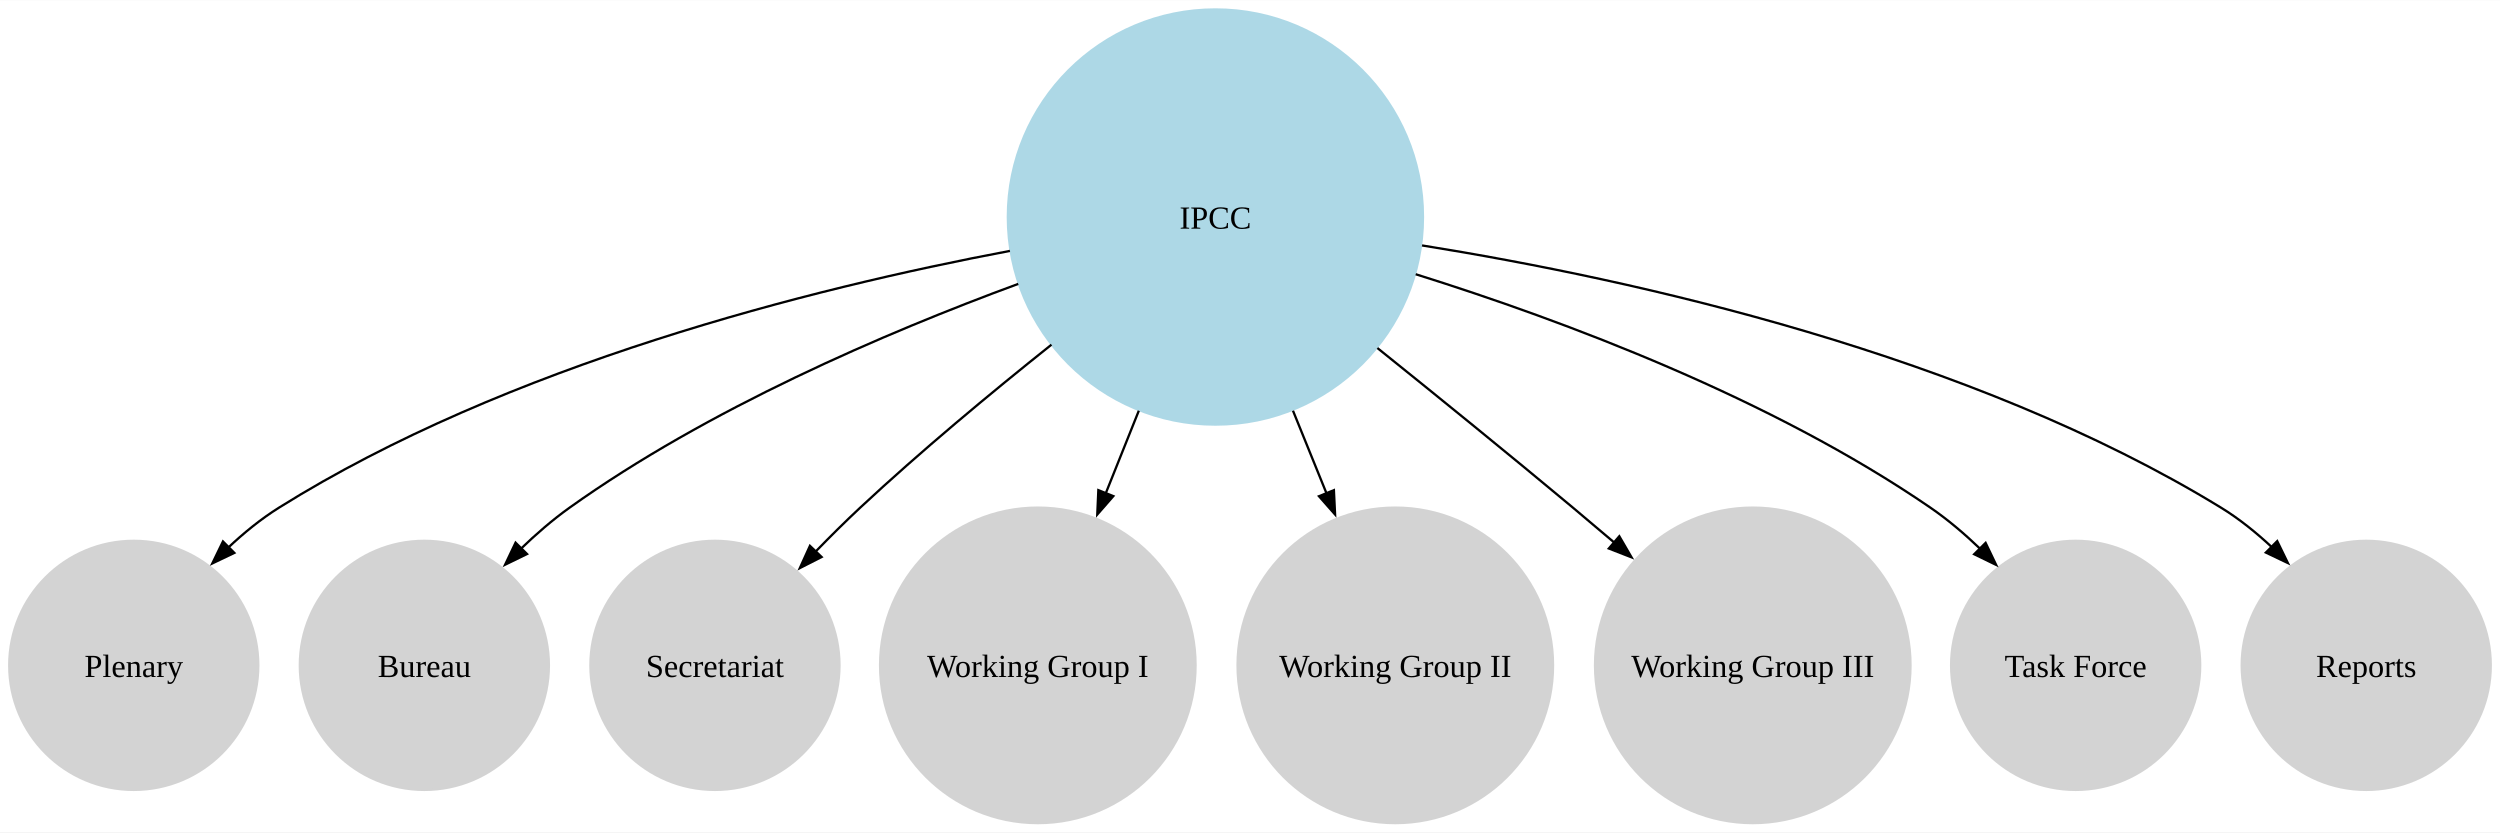
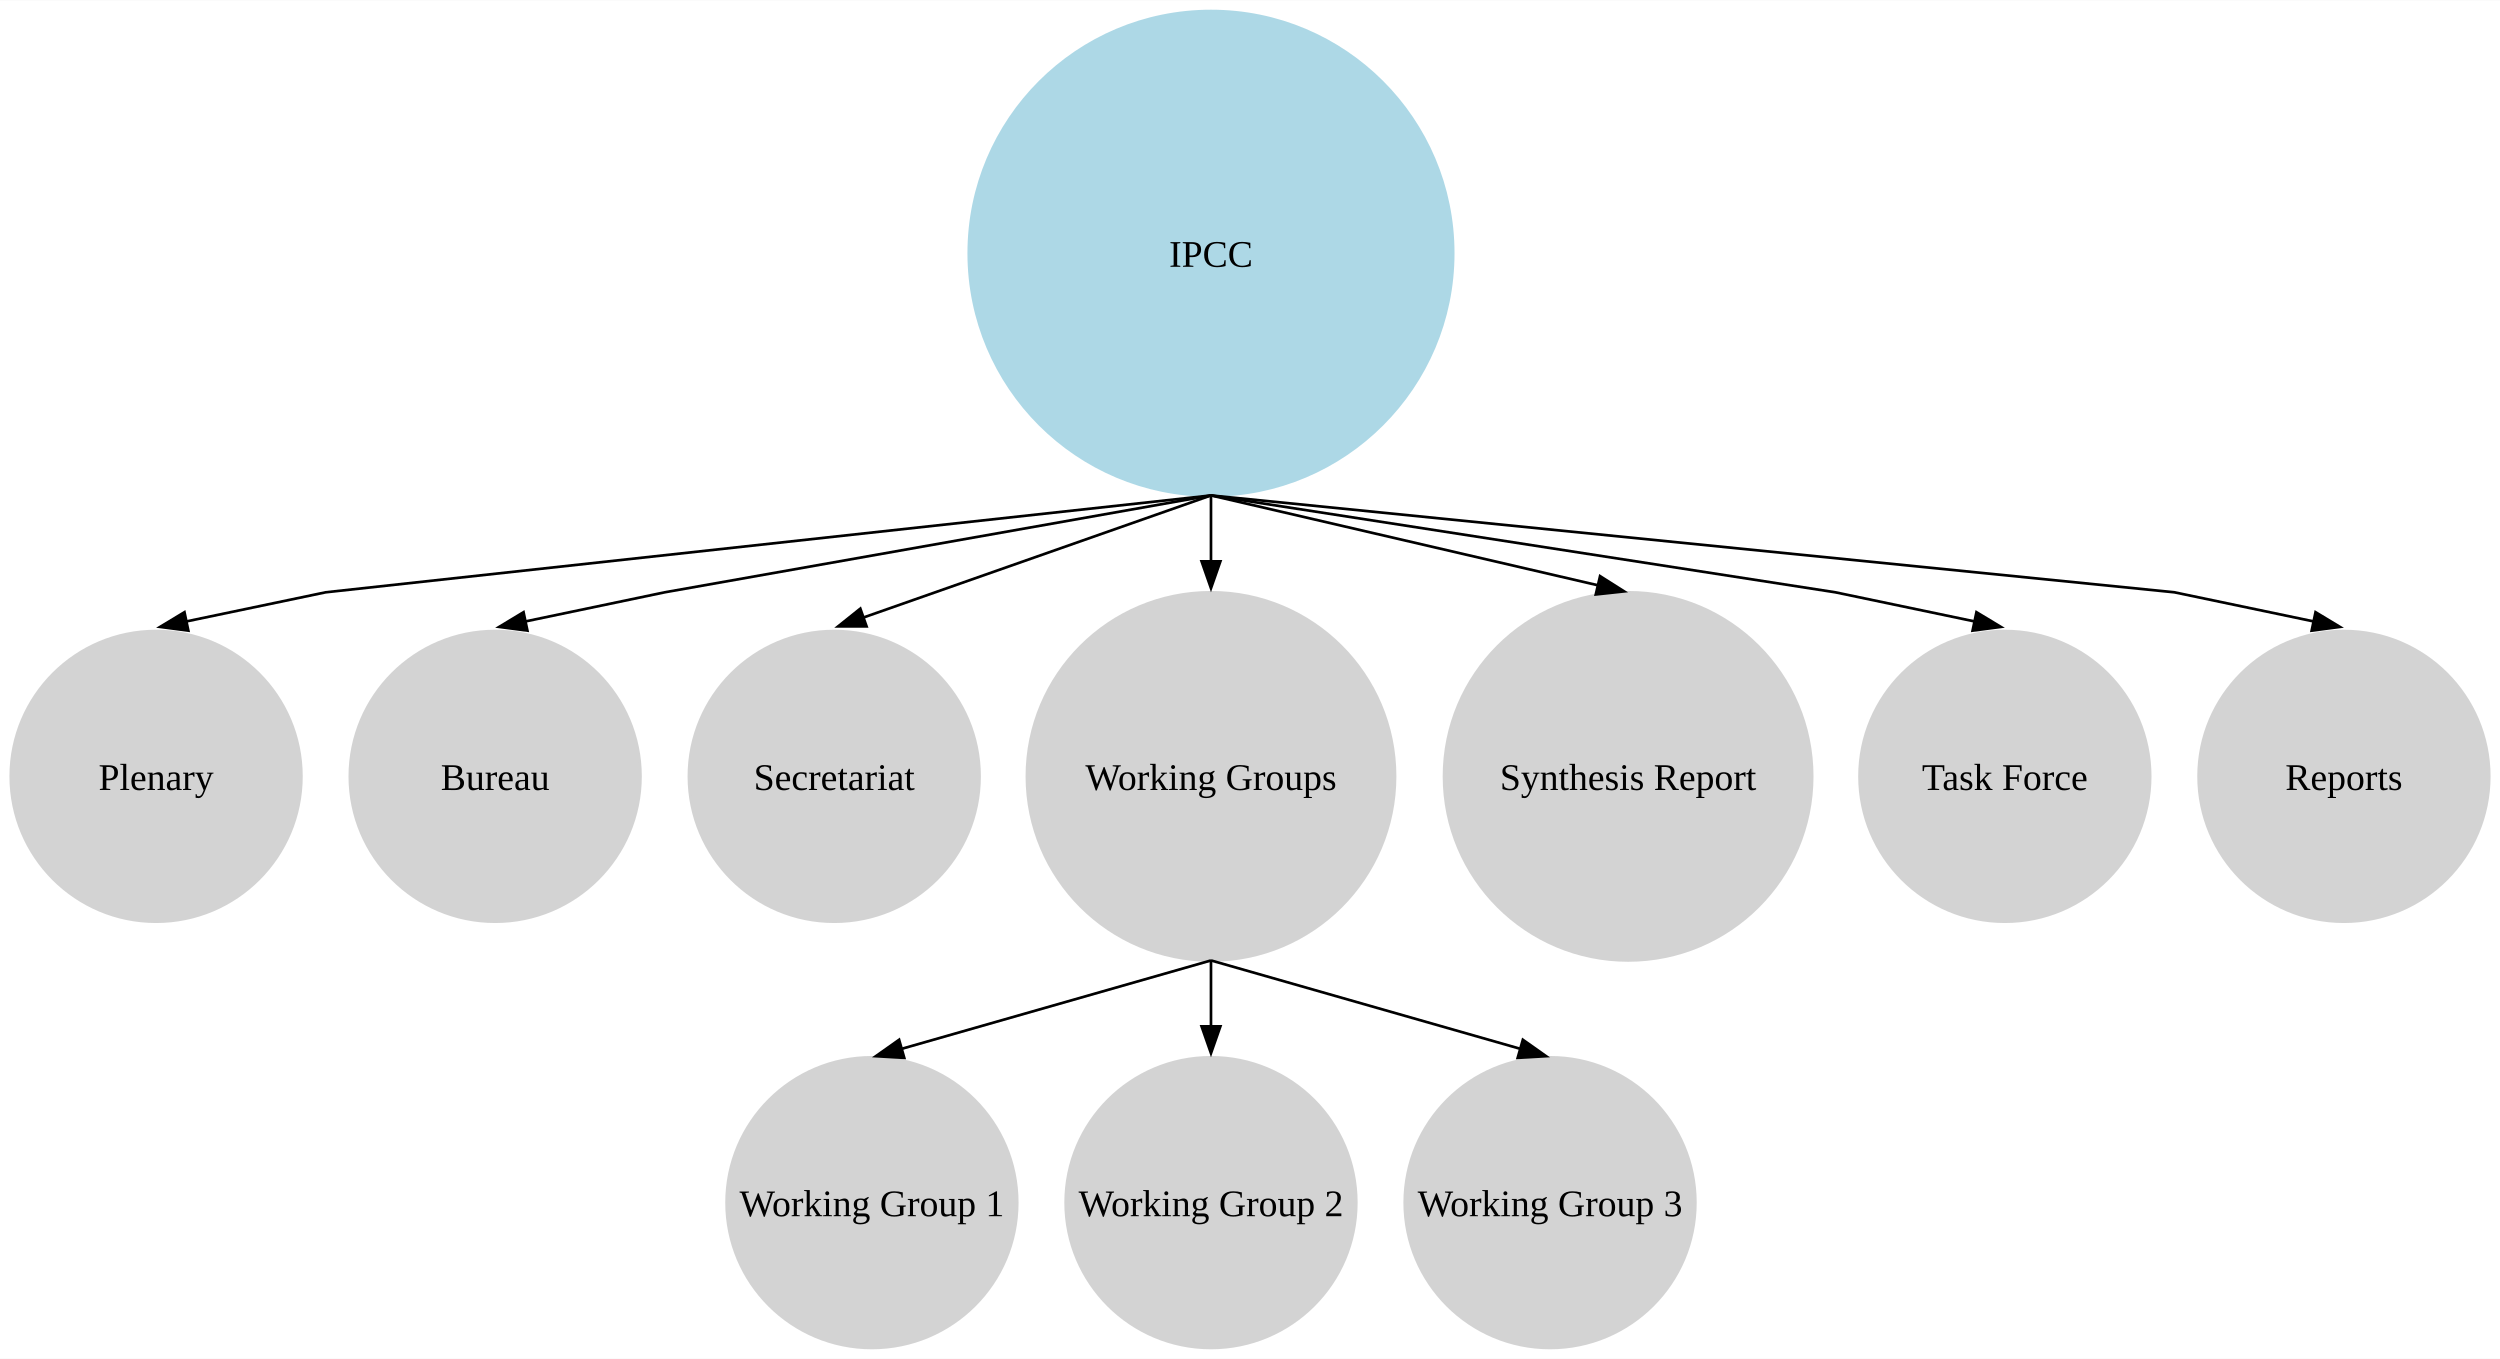
- <svg xmlns="http://www.w3.org/2000/svg" xmlns:xlink="http://www.w3.org/1999/xlink" width="1084pt" height="361pt" viewBox="0.00 0.00 1084.00 360.80">
-   <g id="graph0" class="graph" transform="scale(1 1) rotate(0) translate(4 356.8)">
-     <polygon fill="white" stroke="none" points="-4,4 -4,-356.8 1080,-356.8 1080,4 -4,4" />
+ <svg xmlns="http://www.w3.org/2000/svg" xmlns:xlink="http://www.w3.org/1999/xlink" width="929pt" height="505pt" viewBox="0.00 0.00 929.00 504.80">
+   <g id="graph0" class="graph" transform="scale(1 1) rotate(0) translate(4 500.8)">
+     <polygon fill="white" stroke="none" points="-4,4 -4,-500.8 925,-500.8 925,4 -4,4" />
    <g id="node1" class="node">
      <g id="a_node1">
        <a xlink:href="https://www.ipcc.ch/" xlink:title="IPCC">
-           <ellipse fill="lightblue" stroke="lightblue" cx="523" cy="-262.8" rx="90" ry="90" />
-           <text text-anchor="middle" x="523" y="-257.75" font-family="Times New Roman,serif" font-size="14.00">IPCC</text>
+           <ellipse fill="lightblue" stroke="lightblue" cx="446" cy="-406.8" rx="90" ry="90" />
+           <text text-anchor="middle" x="446" y="-401.75" font-family="Times New Roman,serif" font-size="14.00">IPCC</text>
        </a>
      </g>
    </g>
    <g id="node2" class="node">
      <g id="a_node2">
        <a xlink:href="https://www.ipcc.ch/about/plenary/" xlink:title="Plenary">
-           <ellipse fill="lightgrey" stroke="lightgrey" cx="54" cy="-68.4" rx="54" ry="54" />
-           <text text-anchor="middle" x="54" y="-63.35" font-family="Times New Roman,serif" font-size="14.00">Plenary</text>
+           <ellipse fill="lightgrey" stroke="lightgrey" cx="54" cy="-212.4" rx="54" ry="54" />
+           <text text-anchor="middle" x="54" y="-207.35" font-family="Times New Roman,serif" font-size="14.00">Plenary</text>
        </a>
      </g>
    </g>
    <g id="edge1" class="edge">
-       <path fill="none" stroke="black" d="M433.9,-248.11C347.71,-231.83 215.95,-198.69 117,-136.8 109.19,-131.92 101.71,-125.83 94.81,-119.32" />
-       <polygon fill="black" stroke="black" points="97.61,-117.17 88.06,-112.6 92.68,-122.13 97.61,-117.17" />
+       <path fill="none" stroke="black" d="M446,-316.8C446,-316.8 117,-280.8 117,-280.8 117,-280.8 83.38,-273.77 65.26,-269.98" />
+       <polygon fill="black" stroke="black" points="65.99,-266.56 55.48,-267.94 64.55,-273.41 65.99,-266.56" />
    </g>
    <g id="node3" class="node">
      <g id="a_node3">
        <a xlink:href="https://www.ipcc.ch/about/bureau/" xlink:title="Bureau">
-           <ellipse fill="lightgrey" stroke="lightgrey" cx="180" cy="-68.4" rx="54" ry="54" />
-           <text text-anchor="middle" x="180" y="-63.35" font-family="Times New Roman,serif" font-size="14.00">Bureau</text>
+           <ellipse fill="lightgrey" stroke="lightgrey" cx="180" cy="-212.4" rx="54" ry="54" />
+           <text text-anchor="middle" x="180" y="-207.35" font-family="Times New Roman,serif" font-size="14.00">Bureau</text>
        </a>
      </g>
    </g>
    <g id="edge2" class="edge">
-       <path fill="none" stroke="black" d="M437.5,-233.8C379.5,-212.45 302.81,-179.46 243,-136.8 235.6,-131.52 228.38,-125.27 221.62,-118.73" />
-       <polygon fill="black" stroke="black" points="224.52,-116.68 215,-112.04 219.55,-121.61 224.52,-116.68" />
+       <path fill="none" stroke="black" d="M446,-316.8C446,-316.8 243,-280.8 243,-280.8 243,-280.8 209.38,-273.77 191.26,-269.98" />
+       <polygon fill="black" stroke="black" points="191.99,-266.56 181.48,-267.94 190.55,-273.41 191.99,-266.56" />
    </g>
    <g id="node4" class="node">
      <g id="a_node4">
        <a xlink:href="https://www.ipcc.ch/about/secretariat/" xlink:title="Secretariat">
-           <ellipse fill="lightgrey" stroke="lightgrey" cx="306" cy="-68.4" rx="54" ry="54" />
-           <text text-anchor="middle" x="306" y="-63.35" font-family="Times New Roman,serif" font-size="14.00">Secretariat</text>
+           <ellipse fill="lightgrey" stroke="lightgrey" cx="306" cy="-212.4" rx="54" ry="54" />
+           <text text-anchor="middle" x="306" y="-207.35" font-family="Times New Roman,serif" font-size="14.00">Secretariat</text>
        </a>
      </g>
    </g>
    <g id="edge3" class="edge">
-       <path fill="none" stroke="black" d="M451.91,-207.45C425.23,-186.19 395.07,-161.11 369,-136.8 362.58,-130.81 356.01,-124.29 349.66,-117.75" />
-       <polygon fill="black" stroke="black" points="352.25,-115.39 342.81,-110.58 347.19,-120.23 352.25,-115.39" />
+       <path fill="none" stroke="black" d="M446,-316.8C446,-316.8 349.08,-282.76 316.52,-271.32" />
+       <polygon fill="black" stroke="black" points="318.02,-268.14 307.43,-268.13 315.7,-274.74 318.02,-268.14" />
    </g>
    <g id="node5" class="node">
      <g id="a_node5">
-         <a xlink:href="https://www.ipcc.ch/working-group/wg1/" xlink:title="Working Group I">
-           <ellipse fill="lightgrey" stroke="lightgrey" cx="446" cy="-68.4" rx="68.4" ry="68.4" />
-           <text text-anchor="middle" x="446" y="-63.35" font-family="Times New Roman,serif" font-size="14.00">Working Group I</text>
+         <a xlink:href="https://www.ipcc.ch/working-groups/" xlink:title="Working Groups">
+           <ellipse fill="lightgrey" stroke="lightgrey" cx="446" cy="-212.4" rx="68.4" ry="68.4" />
+           <text text-anchor="middle" x="446" y="-207.35" font-family="Times New Roman,serif" font-size="14.00">Working Groups</text>
        </a>
      </g>
    </g>
    <g id="edge4" class="edge">
-       <path fill="none" stroke="black" d="M489.79,-178.81C485.02,-166.9 480.14,-154.71 475.45,-142.99" />
-       <polygon fill="black" stroke="black" points="478.74,-141.78 471.77,-133.79 472.24,-144.38 478.74,-141.78" />
+       <path fill="none" stroke="black" d="M446,-316.8C446,-316.8 446,-302.74 446,-292.19" />
+       <polygon fill="black" stroke="black" points="449.5,-292.31 446,-282.31 442.5,-292.31 449.5,-292.31" />
    </g>
    <g id="node6" class="node">
      <g id="a_node6">
-         <a xlink:href="https://www.ipcc.ch/working-group/wg2/" xlink:title="Working Group II">
-           <ellipse fill="lightgrey" stroke="lightgrey" cx="601" cy="-68.4" rx="68.4" ry="68.4" />
-           <text text-anchor="middle" x="601" y="-63.35" font-family="Times New Roman,serif" font-size="14.00">Working Group II</text>
+         <a xlink:href="https://www.ipcc.ch/synthesis-report/" xlink:title="Synthesis Report">
+           <ellipse fill="lightgrey" stroke="lightgrey" cx="601" cy="-212.4" rx="68.4" ry="68.4" />
+           <text text-anchor="middle" x="601" y="-207.35" font-family="Times New Roman,serif" font-size="14.00">Synthesis Report</text>
        </a>
      </g>
    </g>
    <g id="edge5" class="edge">
-       <path fill="none" stroke="black" d="M556.64,-178.81C561.47,-166.9 566.42,-154.71 571.17,-142.99" />
-       <polygon fill="black" stroke="black" points="574.38,-144.37 574.9,-133.79 567.9,-141.74 574.38,-144.37" />
+       <path fill="none" stroke="black" d="M446,-316.8C446,-316.8 554.31,-291.64 589.85,-283.39" />
+       <polygon fill="black" stroke="black" points="590.58,-286.81 599.53,-281.14 588.99,-280 590.58,-286.81" />
    </g>
    <g id="node7" class="node">
      <g id="a_node7">
-         <a xlink:href="https://www.ipcc.ch/working-group/wg3/" xlink:title="Working Group III">
-           <ellipse fill="lightgrey" stroke="lightgrey" cx="756" cy="-68.4" rx="68.4" ry="68.4" />
-           <text text-anchor="middle" x="756" y="-63.35" font-family="Times New Roman,serif" font-size="14.00">Working Group III</text>
+         <a xlink:href="https://www.ipcc.ch/taskforce/" xlink:title="Task Force">
+           <ellipse fill="lightgrey" stroke="lightgrey" cx="741" cy="-212.4" rx="54" ry="54" />
+           <text text-anchor="middle" x="741" y="-207.35" font-family="Times New Roman,serif" font-size="14.00">Task Force</text>
        </a>
      </g>
    </g>
    <g id="edge6" class="edge">
-       <path fill="none" stroke="black" d="M593.24,-205.99C619.94,-184.55 650.53,-159.73 678,-136.8 683.95,-131.83 690.12,-126.62 696.26,-121.38" />
-       <polygon fill="black" stroke="black" points="698.13,-124.39 703.45,-115.23 693.58,-119.07 698.13,-124.39" />
+       <path fill="none" stroke="black" d="M446,-316.8C446,-316.8 678,-280.8 678,-280.8 678,-280.8 711.62,-273.77 729.74,-269.98" />
+       <polygon fill="black" stroke="black" points="730.45,-273.41 739.52,-267.94 729.01,-266.56 730.45,-273.41" />
    </g>
    <g id="node8" class="node">
      <g id="a_node8">
-         <a xlink:href="https://www.ipcc.ch/taskforce/" xlink:title="Task Force">
-           <ellipse fill="lightgrey" stroke="lightgrey" cx="896" cy="-68.4" rx="54" ry="54" />
-           <text text-anchor="middle" x="896" y="-63.35" font-family="Times New Roman,serif" font-size="14.00">Task Force</text>
+         <a xlink:href="https://www.ipcc.ch/reports/" xlink:title="Reports">
+           <ellipse fill="lightgrey" stroke="lightgrey" cx="867" cy="-212.4" rx="54" ry="54" />
+           <text text-anchor="middle" x="867" y="-207.35" font-family="Times New Roman,serif" font-size="14.00">Reports</text>
        </a>
      </g>
    </g>
    <g id="edge7" class="edge">
-       <path fill="none" stroke="black" d="M609.86,-237.99C674.93,-217.59 764.21,-183.98 833,-136.8 840.59,-131.59 847.96,-125.32 854.81,-118.73" />
-       <polygon fill="black" stroke="black" points="856.96,-121.52 861.53,-111.96 852,-116.59 856.96,-121.52" />
+       <path fill="none" stroke="black" d="M446,-316.8C446,-316.8 804,-280.8 804,-280.8 804,-280.8 837.62,-273.77 855.74,-269.98" />
+       <polygon fill="black" stroke="black" points="856.45,-273.41 865.52,-267.94 855.01,-266.56 856.45,-273.41" />
    </g>
    <g id="node9" class="node">
      <g id="a_node9">
-         <a xlink:href="https://www.ipcc.ch/reports/" xlink:title="Reports">
-           <ellipse fill="lightgrey" stroke="lightgrey" cx="1022" cy="-68.4" rx="54" ry="54" />
-           <text text-anchor="middle" x="1022" y="-63.35" font-family="Times New Roman,serif" font-size="14.00">Reports</text>
+         <a xlink:href="https://www.ipcc.ch/working-group/wg1/" xlink:title="Working Group 1">
+           <ellipse fill="lightgrey" stroke="lightgrey" cx="320" cy="-54" rx="54" ry="54" />
+           <text text-anchor="middle" x="320" y="-48.95" font-family="Times New Roman,serif" font-size="14.00">Working Group 1</text>
        </a>
      </g>
    </g>
    <g id="edge8" class="edge">
-       <path fill="none" stroke="black" d="M612.6,-250.48C704.95,-235.66 850.36,-203.28 959,-136.8 966.86,-131.99 974.36,-125.94 981.28,-119.46" />
-       <polygon fill="black" stroke="black" points="983.4,-122.28 988.04,-112.75 978.47,-117.31 983.4,-122.28" />
+       <path fill="none" stroke="black" d="M446,-144C446,-144 361.21,-119.78 330.74,-111.07" />
+       <polygon fill="black" stroke="black" points="332.03,-107.8 321.46,-108.42 330.11,-114.53 332.03,-107.8" />
+     </g>
+     <g id="node10" class="node">
+       <g id="a_node10">
+         <a xlink:href="https://www.ipcc.ch/working-group/wg2/" xlink:title="Working Group 2">
+           <ellipse fill="lightgrey" stroke="lightgrey" cx="446" cy="-54" rx="54" ry="54" />
+           <text text-anchor="middle" x="446" y="-48.95" font-family="Times New Roman,serif" font-size="14.00">Working Group 2</text>
+         </a>
+       </g>
+     </g>
+     <g id="edge9" class="edge">
+       <path fill="none" stroke="black" d="M446,-144C446,-144 446,-129.94 446,-119.39" />
+       <polygon fill="black" stroke="black" points="449.5,-119.51 446,-109.51 442.5,-119.51 449.5,-119.51" />
+     </g>
+     <g id="node11" class="node">
+       <g id="a_node11">
+         <a xlink:href="https://www.ipcc.ch/working-group/wg3/" xlink:title="Working Group 3">
+           <ellipse fill="lightgrey" stroke="lightgrey" cx="572" cy="-54" rx="54" ry="54" />
+           <text text-anchor="middle" x="572" y="-48.95" font-family="Times New Roman,serif" font-size="14.00">Working Group 3</text>
+         </a>
+       </g>
+     </g>
+     <g id="edge10" class="edge">
+       <path fill="none" stroke="black" d="M446,-144C446,-144 530.79,-119.78 561.26,-111.07" />
+       <polygon fill="black" stroke="black" points="561.89,-114.53 570.54,-108.42 559.97,-107.8 561.89,-114.53" />
    </g>
  </g>
</svg>
